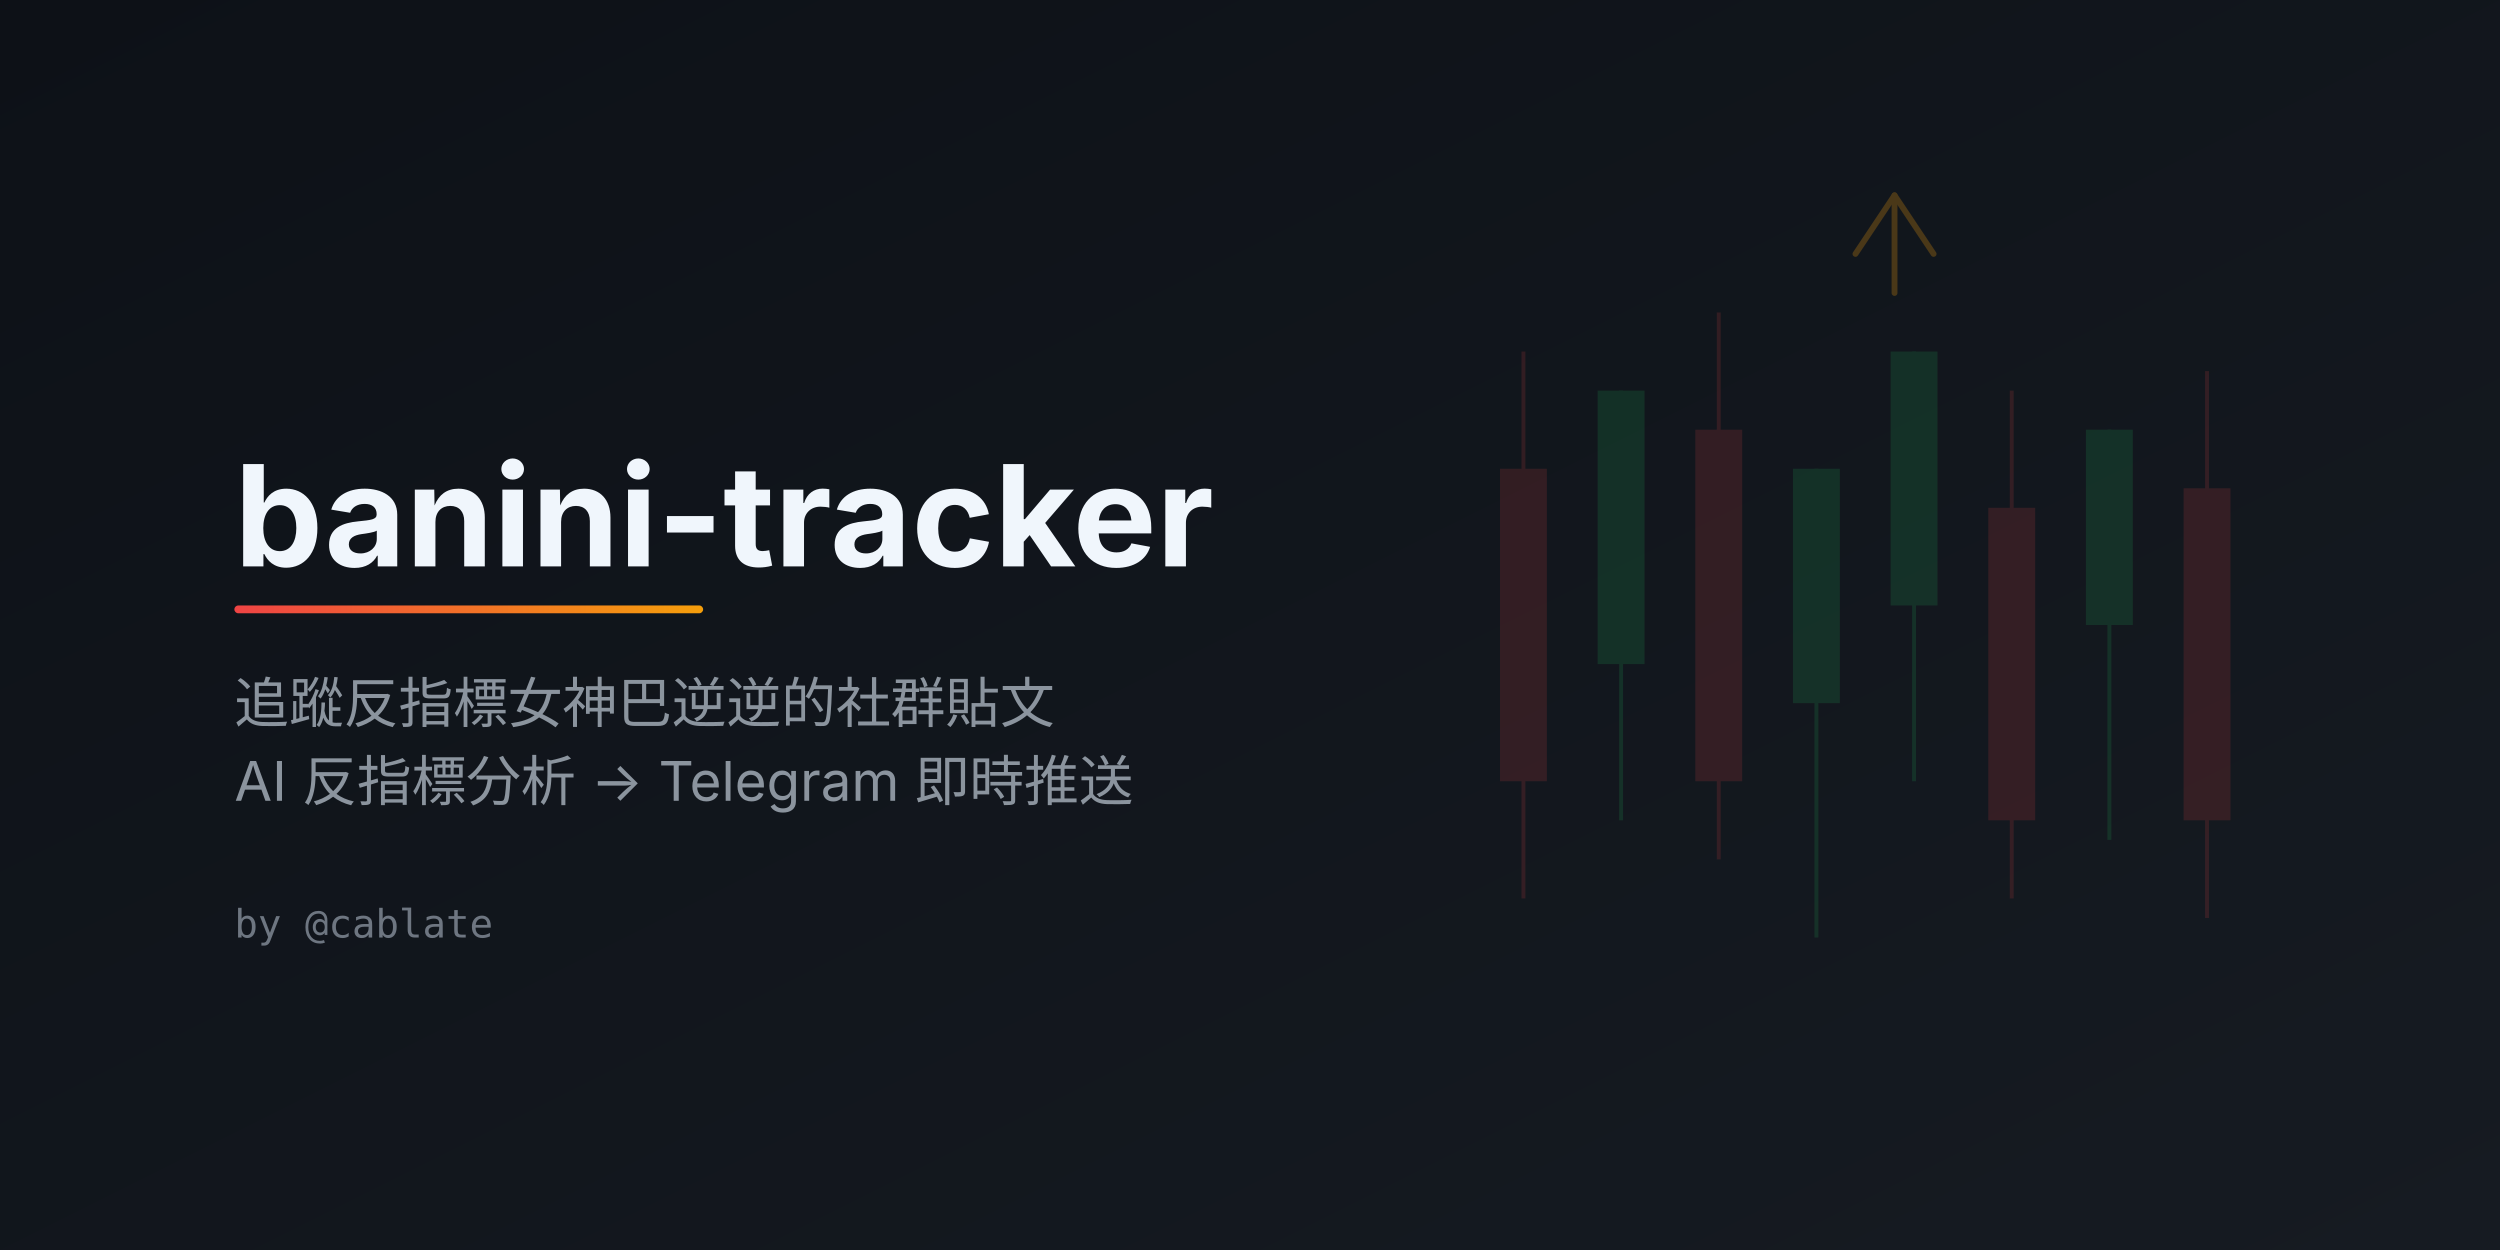
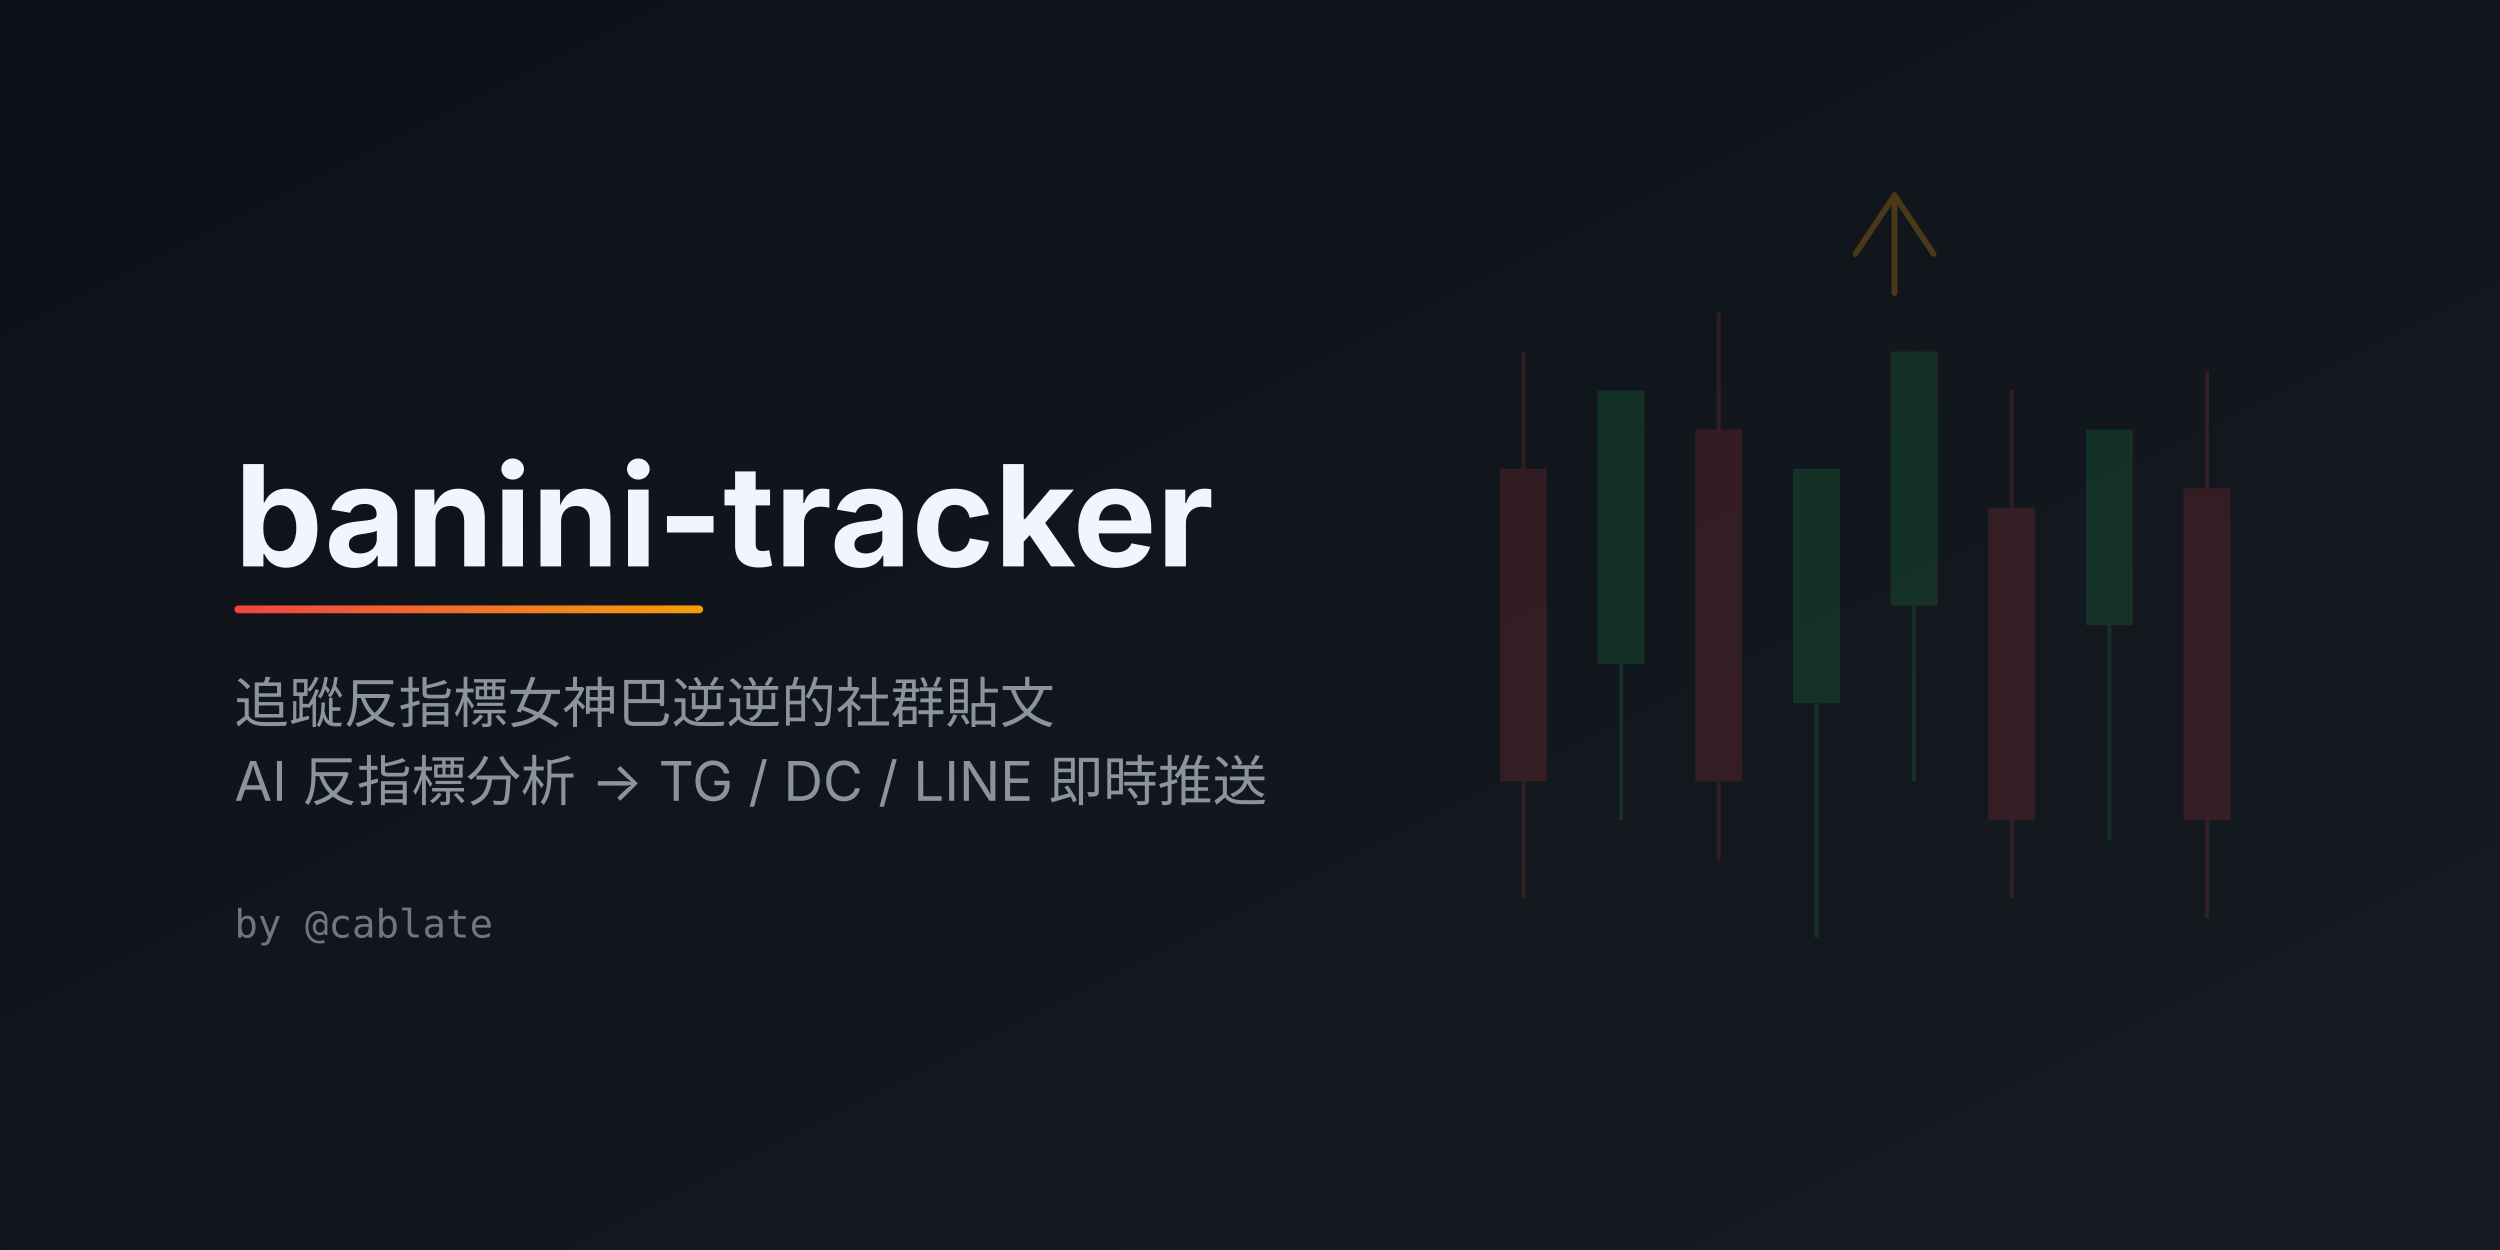
<svg xmlns="http://www.w3.org/2000/svg" width="1280" height="640">
  <defs>
    <linearGradient id="bg" x1="0%" y1="0%" x2="100%" y2="100%">
      <stop offset="0%" style="stop-color:#0D1117" />
      <stop offset="100%" style="stop-color:#161B22" />
    </linearGradient>
    <linearGradient id="accent" x1="0%" y1="0%" x2="100%" y2="0%">
      <stop offset="0%" style="stop-color:#EF4444" />
      <stop offset="100%" style="stop-color:#F59E0B" />
    </linearGradient>
  </defs>
  <rect width="1280" height="640" fill="url(#bg)" />
  <g opacity="0.15">
    <line x1="780" y1="180" x2="780" y2="460" stroke="#EF4444" stroke-width="2" />
    <rect x="768" y="240" width="24" height="160" fill="#EF4444" />
    <line x1="830" y1="200" x2="830" y2="420" stroke="#22C55E" stroke-width="2" />
    <rect x="818" y="200" width="24" height="140" fill="#22C55E" />
    <line x1="880" y1="160" x2="880" y2="440" stroke="#EF4444" stroke-width="2" />
    <rect x="868" y="220" width="24" height="180" fill="#EF4444" />
    <line x1="930" y1="240" x2="930" y2="480" stroke="#22C55E" stroke-width="2" />
    <rect x="918" y="240" width="24" height="120" fill="#22C55E" />
    <line x1="980" y1="180" x2="980" y2="400" stroke="#22C55E" stroke-width="2" />
    <rect x="968" y="180" width="24" height="130" fill="#22C55E" />
    <line x1="1030" y1="200" x2="1030" y2="460" stroke="#EF4444" stroke-width="2" />
    <rect x="1018" y="260" width="24" height="160" fill="#EF4444" />
    <line x1="1080" y1="220" x2="1080" y2="430" stroke="#22C55E" stroke-width="2" />
    <rect x="1068" y="220" width="24" height="100" fill="#22C55E" />
    <line x1="1130" y1="190" x2="1130" y2="470" stroke="#EF4444" stroke-width="2" />
    <rect x="1118" y="250" width="24" height="170" fill="#EF4444" />
  </g>
  <g opacity="0.25">
    <path d="M950 130 L970 100 L990 130" fill="none" stroke="#F59E0B" stroke-width="3" stroke-linecap="round" stroke-linejoin="round" />
    <line x1="970" y1="100" x2="970" y2="150" stroke="#F59E0B" stroke-width="3" stroke-linecap="round" />
  </g>
  <rect x="120" y="310" width="240" height="4" rx="2" fill="url(#accent)" />
  <text x="120" y="290" font-family="system-ui, -apple-system, sans-serif" font-size="72" font-weight="700" fill="#F0F6FC">banini-tracker</text>
  <text x="120" y="370" font-family="system-ui, -apple-system, sans-serif" font-size="28" fill="#8B949E">追蹤反指標女神巴逆逆的社群貼文</text>
-   <text x="120" y="410" font-family="system-ui, -apple-system, sans-serif" font-size="28" fill="#8B949E">AI 反指標分析 → Telegram 即時推送</text>
+   <text x="120" y="410" font-family="system-ui, -apple-system, sans-serif" font-size="28" fill="#8B949E">AI 反指標分析 → TG / DC / LINE 即時推送</text>
  <text x="120" y="480" font-family="ui-monospace, monospace" font-size="20" fill="#6E7681">by @cablate</text>
</svg>
